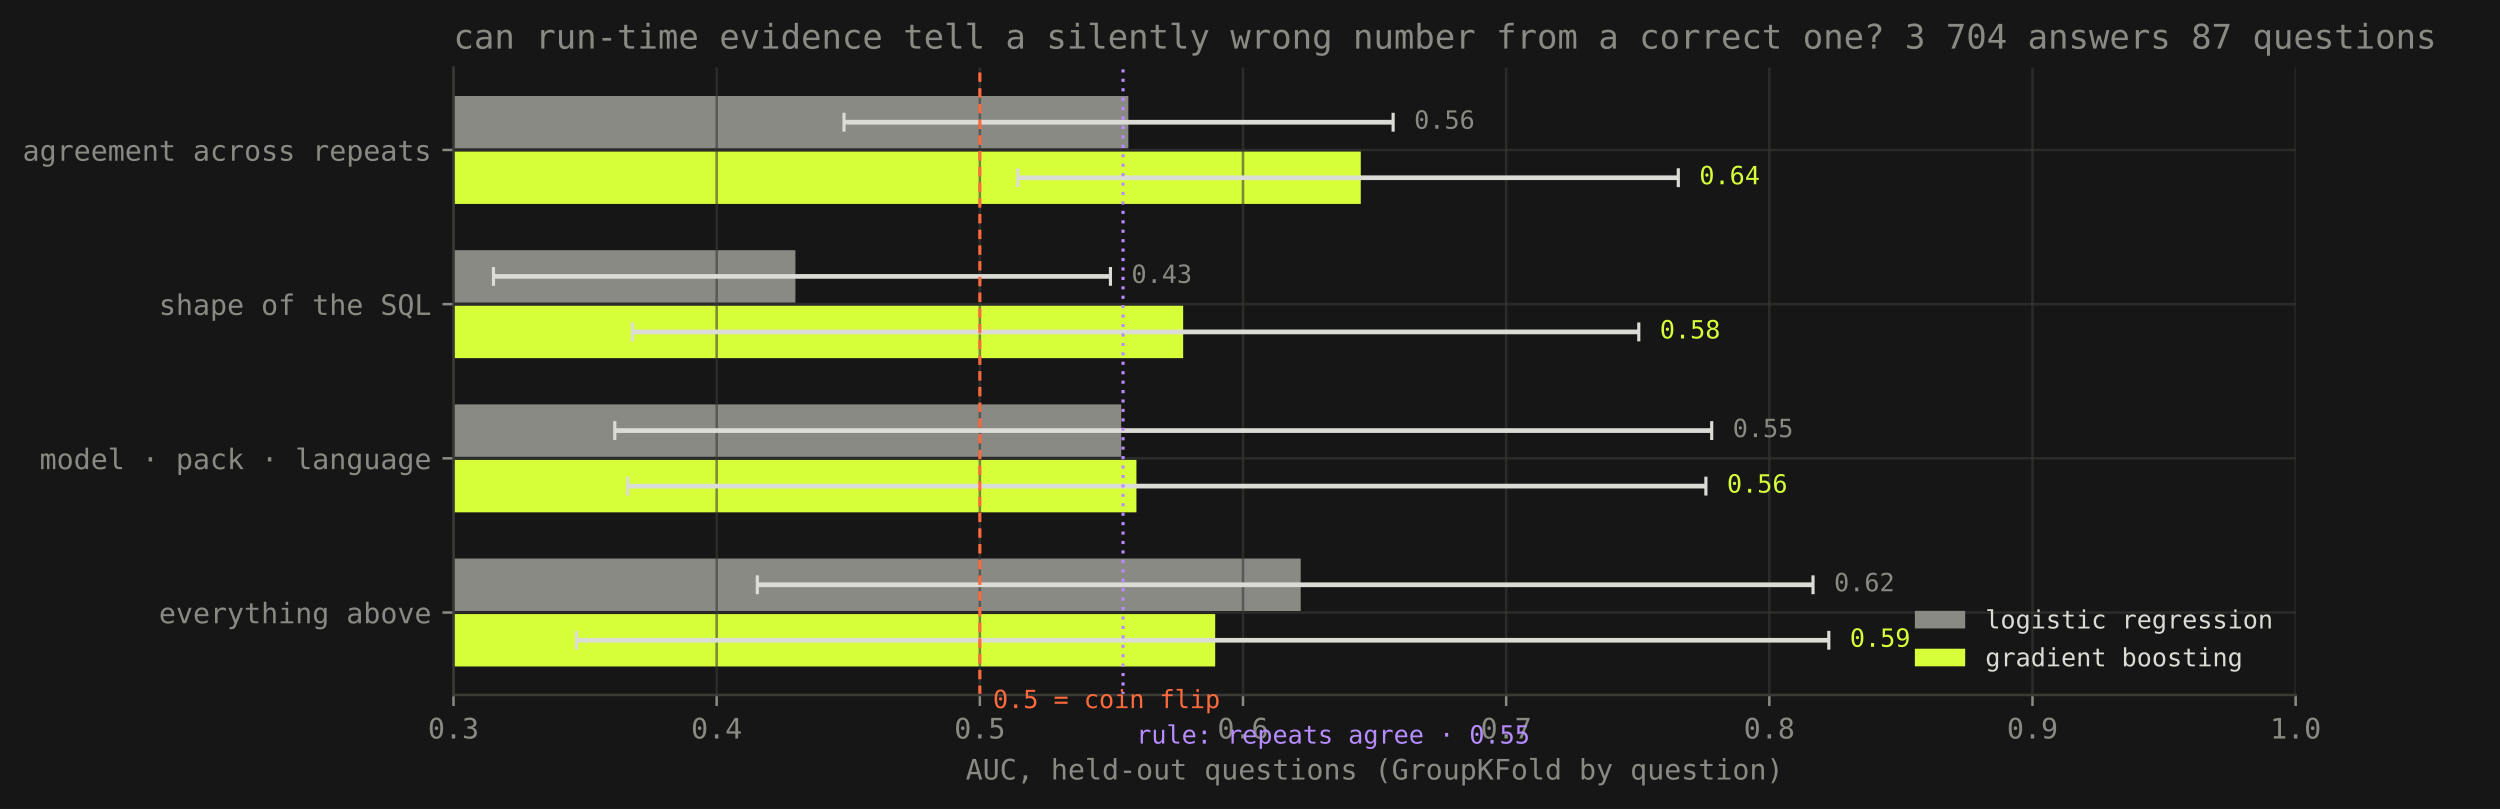
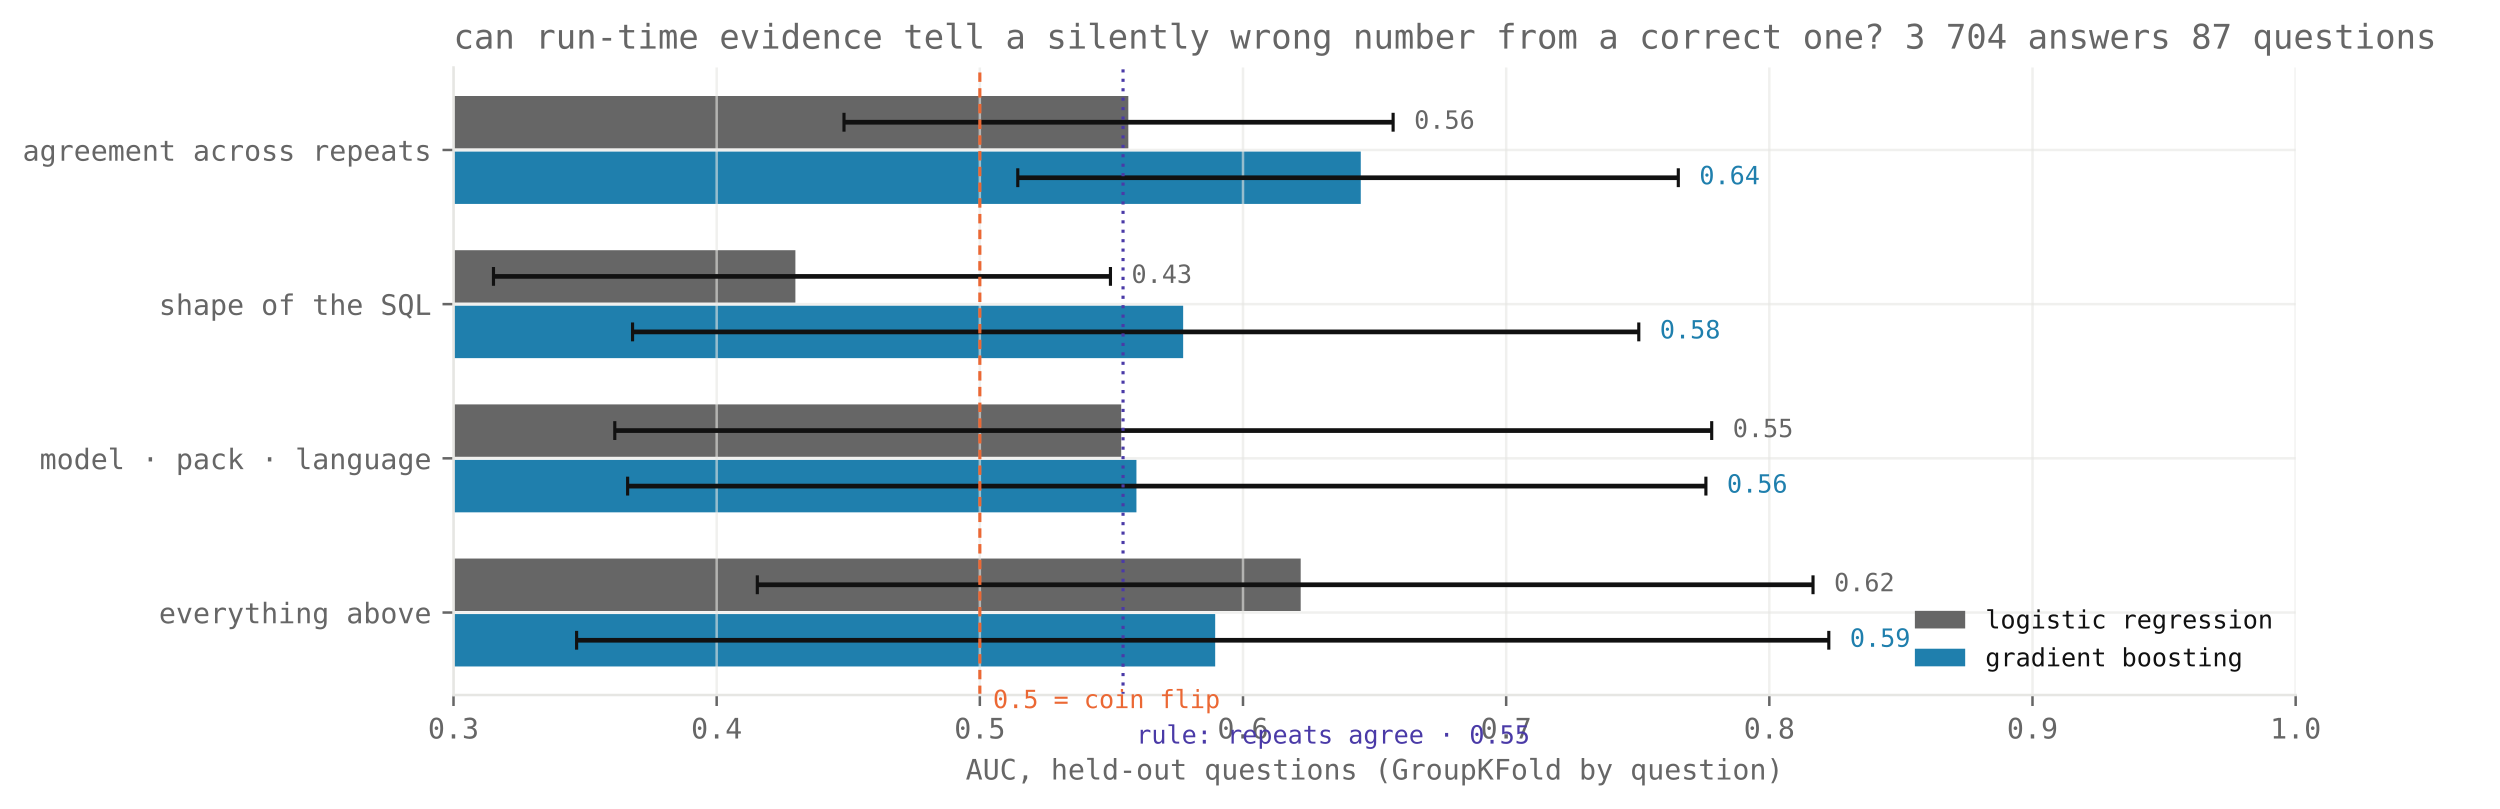
<svg xmlns="http://www.w3.org/2000/svg" xmlns:xlink="http://www.w3.org/1999/xlink" width="795.131pt" height="257.296pt" viewBox="0 0 795.131 257.296" version="1.1">
  <defs>
    <style type="text/css">*{stroke-linejoin: round; stroke-linecap: butt}</style>
  </defs>
  <g id="figure_1">
    <g id="patch_1">
-       <path d="M 0 257.296  L 795.131 257.296  L 795.131 0  L 0 0  z " style="fill: #161616" />
+       <path d="M 0 257.296  L 795.131 257.296  L 795.131 0  L 0 0  z " style="fill: #ffffff" />
    </g>
    <g id="axes_1">
      <g id="patch_2">
-         <path d="M 144.239 221.048  L 730.139 221.048  L 730.139 21.464  L 144.239 21.464  z " style="fill: #161616" />
+         <path d="M 144.239 221.048  L 730.139 221.048  L 730.139 21.464  L 144.239 21.464  z " style="fill: #ffffff" />
      </g>
      <g id="patch_3">
-         <path d="M -106.861 30.536  L 358.87 30.536  L 358.87 47.209  L -106.861 47.209  z " clip-path="url(#pa19259a625)" style="fill: #8a8a84" />
+         <path d="M -106.861 30.536  L 358.87 30.536  L 358.87 47.209  L -106.861 47.209  z " clip-path="url(#pa19259a625)" style="fill: #666666" />
      </g>
      <g id="patch_4">
-         <path d="M -106.861 79.574  L 252.976 79.574  L 252.976 96.246  L -106.861 96.246  z " clip-path="url(#pa19259a625)" style="fill: #8a8a84" />
+         <path d="M -106.861 79.574  L 252.976 79.574  L 252.976 96.246  L -106.861 96.246  z " clip-path="url(#pa19259a625)" style="fill: #666666" />
      </g>
      <g id="patch_5">
-         <path d="M -106.861 128.611  L 356.601 128.611  L 356.601 145.284  L -106.861 145.284  z " clip-path="url(#pa19259a625)" style="fill: #8a8a84" />
+         <path d="M -106.861 128.611  L 356.601 128.611  L 356.601 145.284  L -106.861 145.284  z " clip-path="url(#pa19259a625)" style="fill: #666666" />
      </g>
      <g id="patch_6">
-         <path d="M -106.861 177.649  L 413.689 177.649  L 413.689 194.322  L -106.861 194.322  z " clip-path="url(#pa19259a625)" style="fill: #8a8a84" />
+         <path d="M -106.861 177.649  L 413.689 177.649  L 413.689 194.322  L -106.861 194.322  z " clip-path="url(#pa19259a625)" style="fill: #666666" />
      </g>
      <g id="patch_7">
-         <path d="M -106.861 48.189  L 432.797 48.189  L 432.797 64.862  L -106.861 64.862  z " clip-path="url(#pa19259a625)" style="fill: #d6ff3a" />
+         <path d="M -106.861 48.189  L 432.797 48.189  L 432.797 64.862  L -106.861 64.862  z " clip-path="url(#pa19259a625)" style="fill: #1f7fad" />
      </g>
      <g id="patch_8">
-         <path d="M -106.861 97.227  L 376.305 97.227  L 376.305 113.9  L -106.861 113.9  z " clip-path="url(#pa19259a625)" style="fill: #d6ff3a" />
+         <path d="M -106.861 97.227  L 376.305 97.227  L 376.305 113.9  L -106.861 113.9  z " clip-path="url(#pa19259a625)" style="fill: #1f7fad" />
      </g>
      <g id="patch_9">
-         <path d="M -106.861 146.265  L 361.447 146.265  L 361.447 162.938  L -106.861 162.938  z " clip-path="url(#pa19259a625)" style="fill: #d6ff3a" />
+         <path d="M -106.861 146.265  L 361.447 146.265  L 361.447 162.938  L -106.861 162.938  z " clip-path="url(#pa19259a625)" style="fill: #1f7fad" />
      </g>
      <g id="patch_10">
-         <path d="M -106.861 195.303  L 386.492 195.303  L 386.492 211.976  L -106.861 211.976  z " clip-path="url(#pa19259a625)" style="fill: #d6ff3a" />
+         <path d="M -106.861 195.303  L 386.492 195.303  L 386.492 211.976  L -106.861 211.976  z " clip-path="url(#pa19259a625)" style="fill: #1f7fad" />
      </g>
      <g id="matplotlib.axis_1">
        <g id="xtick_1">
          <g id="line2d_1">
-             <path d="M 144.239 221.048  L 144.239 21.464  " clip-path="url(#pa19259a625)" style="fill: none; stroke: #3a3a36; stroke-opacity: 0.6; stroke-width: 0.8; stroke-linecap: square" />
+             <path d="M 144.239 221.048  L 144.239 21.464  " clip-path="url(#pa19259a625)" style="fill: none; stroke: #e6e6e3; stroke-opacity: 0.6; stroke-width: 0.8; stroke-linecap: square" />
          </g>
          <g id="line2d_2">
            <defs>
-               <path id="m0ca3c2f679" d="M 0 0  L 0 3.5  " style="stroke: #8a8a84; stroke-width: 0.8" />
+               <path id="m0ca3c2f679" d="M 0 0  L 0 3.5  " style="stroke: #666666; stroke-width: 0.8" />
            </defs>
            <g>
-               <use xlink:href="#m0ca3c2f679" x="144.239" y="221.048" style="fill: #8a8a84; stroke: #8a8a84; stroke-width: 0.8" />
+               <use xlink:href="#m0ca3c2f679" x="144.239" y="221.048" style="fill: #666666; stroke: #666666; stroke-width: 0.8" />
            </g>
          </g>
          <g id="text_1">
-             <text style="font-size: 9px; font-family: 'DejaVu Sans Mono', 'Bitstream Vera Sans Mono', 'Computer Modern Typewriter', 'Andale Mono', 'Nimbus Mono L', 'Courier New', 'Courier', 'Fixed', 'Terminal', monospace; text-anchor: middle; fill: #8a8a84" x="144.239" y="234.886" transform="rotate(-0 144.2388 234.8856)">0.3</text>
+             <text style="font-size: 9px; font-family: 'DejaVu Sans Mono', 'Bitstream Vera Sans Mono', 'Computer Modern Typewriter', 'Andale Mono', 'Nimbus Mono L', 'Courier New', 'Courier', 'Fixed', 'Terminal', monospace; text-anchor: middle; fill: #666666" x="144.239" y="234.886" transform="rotate(-0 144.2388 234.8856)">0.3</text>
          </g>
        </g>
        <g id="xtick_2">
          <g id="line2d_3">
-             <path d="M 227.939 221.048  L 227.939 21.464  " clip-path="url(#pa19259a625)" style="fill: none; stroke: #3a3a36; stroke-opacity: 0.6; stroke-width: 0.8; stroke-linecap: square" />
+             <path d="M 227.939 221.048  L 227.939 21.464  " clip-path="url(#pa19259a625)" style="fill: none; stroke: #e6e6e3; stroke-opacity: 0.6; stroke-width: 0.8; stroke-linecap: square" />
          </g>
          <g id="line2d_4">
            <g>
-               <use xlink:href="#m0ca3c2f679" x="227.939" y="221.048" style="fill: #8a8a84; stroke: #8a8a84; stroke-width: 0.8" />
+               <use xlink:href="#m0ca3c2f679" x="227.939" y="221.048" style="fill: #666666; stroke: #666666; stroke-width: 0.8" />
            </g>
          </g>
          <g id="text_2">
-             <text style="font-size: 9px; font-family: 'DejaVu Sans Mono', 'Bitstream Vera Sans Mono', 'Computer Modern Typewriter', 'Andale Mono', 'Nimbus Mono L', 'Courier New', 'Courier', 'Fixed', 'Terminal', monospace; text-anchor: middle; fill: #8a8a84" x="227.939" y="234.886" transform="rotate(-0 227.9387 234.8856)">0.4</text>
+             <text style="font-size: 9px; font-family: 'DejaVu Sans Mono', 'Bitstream Vera Sans Mono', 'Computer Modern Typewriter', 'Andale Mono', 'Nimbus Mono L', 'Courier New', 'Courier', 'Fixed', 'Terminal', monospace; text-anchor: middle; fill: #666666" x="227.939" y="234.886" transform="rotate(-0 227.9387 234.8856)">0.4</text>
          </g>
        </g>
        <g id="xtick_3">
          <g id="line2d_5">
-             <path d="M 311.639 221.048  L 311.639 21.464  " clip-path="url(#pa19259a625)" style="fill: none; stroke: #3a3a36; stroke-opacity: 0.6; stroke-width: 0.8; stroke-linecap: square" />
+             <path d="M 311.639 221.048  L 311.639 21.464  " clip-path="url(#pa19259a625)" style="fill: none; stroke: #e6e6e3; stroke-opacity: 0.6; stroke-width: 0.8; stroke-linecap: square" />
          </g>
          <g id="line2d_6">
            <g>
-               <use xlink:href="#m0ca3c2f679" x="311.639" y="221.048" style="fill: #8a8a84; stroke: #8a8a84; stroke-width: 0.8" />
+               <use xlink:href="#m0ca3c2f679" x="311.639" y="221.048" style="fill: #666666; stroke: #666666; stroke-width: 0.8" />
            </g>
          </g>
          <g id="text_3">
-             <text style="font-size: 9px; font-family: 'DejaVu Sans Mono', 'Bitstream Vera Sans Mono', 'Computer Modern Typewriter', 'Andale Mono', 'Nimbus Mono L', 'Courier New', 'Courier', 'Fixed', 'Terminal', monospace; text-anchor: middle; fill: #8a8a84" x="311.639" y="234.886" transform="rotate(-0 311.6388 234.8856)">0.5</text>
+             <text style="font-size: 9px; font-family: 'DejaVu Sans Mono', 'Bitstream Vera Sans Mono', 'Computer Modern Typewriter', 'Andale Mono', 'Nimbus Mono L', 'Courier New', 'Courier', 'Fixed', 'Terminal', monospace; text-anchor: middle; fill: #666666" x="311.639" y="234.886" transform="rotate(-0 311.6388 234.8856)">0.5</text>
          </g>
        </g>
        <g id="xtick_4">
          <g id="line2d_7">
-             <path d="M 395.339 221.048  L 395.339 21.464  " clip-path="url(#pa19259a625)" style="fill: none; stroke: #3a3a36; stroke-opacity: 0.6; stroke-width: 0.8; stroke-linecap: square" />
+             <path d="M 395.339 221.048  L 395.339 21.464  " clip-path="url(#pa19259a625)" style="fill: none; stroke: #e6e6e3; stroke-opacity: 0.6; stroke-width: 0.8; stroke-linecap: square" />
          </g>
          <g id="line2d_8">
            <g>
-               <use xlink:href="#m0ca3c2f679" x="395.339" y="221.048" style="fill: #8a8a84; stroke: #8a8a84; stroke-width: 0.8" />
+               <use xlink:href="#m0ca3c2f679" x="395.339" y="221.048" style="fill: #666666; stroke: #666666; stroke-width: 0.8" />
            </g>
          </g>
          <g id="text_4">
-             <text style="font-size: 9px; font-family: 'DejaVu Sans Mono', 'Bitstream Vera Sans Mono', 'Computer Modern Typewriter', 'Andale Mono', 'Nimbus Mono L', 'Courier New', 'Courier', 'Fixed', 'Terminal', monospace; text-anchor: middle; fill: #8a8a84" x="395.339" y="234.886" transform="rotate(-0 395.3388 234.8856)">0.6</text>
+             <text style="font-size: 9px; font-family: 'DejaVu Sans Mono', 'Bitstream Vera Sans Mono', 'Computer Modern Typewriter', 'Andale Mono', 'Nimbus Mono L', 'Courier New', 'Courier', 'Fixed', 'Terminal', monospace; text-anchor: middle; fill: #666666" x="395.339" y="234.886" transform="rotate(-0 395.3388 234.8856)">0.6</text>
          </g>
        </g>
        <g id="xtick_5">
          <g id="line2d_9">
-             <path d="M 479.039 221.048  L 479.039 21.464  " clip-path="url(#pa19259a625)" style="fill: none; stroke: #3a3a36; stroke-opacity: 0.6; stroke-width: 0.8; stroke-linecap: square" />
+             <path d="M 479.039 221.048  L 479.039 21.464  " clip-path="url(#pa19259a625)" style="fill: none; stroke: #e6e6e3; stroke-opacity: 0.6; stroke-width: 0.8; stroke-linecap: square" />
          </g>
          <g id="line2d_10">
            <g>
-               <use xlink:href="#m0ca3c2f679" x="479.039" y="221.048" style="fill: #8a8a84; stroke: #8a8a84; stroke-width: 0.8" />
+               <use xlink:href="#m0ca3c2f679" x="479.039" y="221.048" style="fill: #666666; stroke: #666666; stroke-width: 0.8" />
            </g>
          </g>
          <g id="text_5">
-             <text style="font-size: 9px; font-family: 'DejaVu Sans Mono', 'Bitstream Vera Sans Mono', 'Computer Modern Typewriter', 'Andale Mono', 'Nimbus Mono L', 'Courier New', 'Courier', 'Fixed', 'Terminal', monospace; text-anchor: middle; fill: #8a8a84" x="479.039" y="234.886" transform="rotate(-0 479.0387 234.8856)">0.7</text>
+             <text style="font-size: 9px; font-family: 'DejaVu Sans Mono', 'Bitstream Vera Sans Mono', 'Computer Modern Typewriter', 'Andale Mono', 'Nimbus Mono L', 'Courier New', 'Courier', 'Fixed', 'Terminal', monospace; text-anchor: middle; fill: #666666" x="479.039" y="234.886" transform="rotate(-0 479.0387 234.8856)">0.7</text>
          </g>
        </g>
        <g id="xtick_6">
          <g id="line2d_11">
-             <path d="M 562.739 221.048  L 562.739 21.464  " clip-path="url(#pa19259a625)" style="fill: none; stroke: #3a3a36; stroke-opacity: 0.6; stroke-width: 0.8; stroke-linecap: square" />
+             <path d="M 562.739 221.048  L 562.739 21.464  " clip-path="url(#pa19259a625)" style="fill: none; stroke: #e6e6e3; stroke-opacity: 0.6; stroke-width: 0.8; stroke-linecap: square" />
          </g>
          <g id="line2d_12">
            <g>
-               <use xlink:href="#m0ca3c2f679" x="562.739" y="221.048" style="fill: #8a8a84; stroke: #8a8a84; stroke-width: 0.8" />
+               <use xlink:href="#m0ca3c2f679" x="562.739" y="221.048" style="fill: #666666; stroke: #666666; stroke-width: 0.8" />
            </g>
          </g>
          <g id="text_6">
-             <text style="font-size: 9px; font-family: 'DejaVu Sans Mono', 'Bitstream Vera Sans Mono', 'Computer Modern Typewriter', 'Andale Mono', 'Nimbus Mono L', 'Courier New', 'Courier', 'Fixed', 'Terminal', monospace; text-anchor: middle; fill: #8a8a84" x="562.739" y="234.886" transform="rotate(-0 562.7387 234.8856)">0.8</text>
+             <text style="font-size: 9px; font-family: 'DejaVu Sans Mono', 'Bitstream Vera Sans Mono', 'Computer Modern Typewriter', 'Andale Mono', 'Nimbus Mono L', 'Courier New', 'Courier', 'Fixed', 'Terminal', monospace; text-anchor: middle; fill: #666666" x="562.739" y="234.886" transform="rotate(-0 562.7387 234.8856)">0.8</text>
          </g>
        </g>
        <g id="xtick_7">
          <g id="line2d_13">
-             <path d="M 646.439 221.048  L 646.439 21.464  " clip-path="url(#pa19259a625)" style="fill: none; stroke: #3a3a36; stroke-opacity: 0.6; stroke-width: 0.8; stroke-linecap: square" />
+             <path d="M 646.439 221.048  L 646.439 21.464  " clip-path="url(#pa19259a625)" style="fill: none; stroke: #e6e6e3; stroke-opacity: 0.6; stroke-width: 0.8; stroke-linecap: square" />
          </g>
          <g id="line2d_14">
            <g>
-               <use xlink:href="#m0ca3c2f679" x="646.439" y="221.048" style="fill: #8a8a84; stroke: #8a8a84; stroke-width: 0.8" />
+               <use xlink:href="#m0ca3c2f679" x="646.439" y="221.048" style="fill: #666666; stroke: #666666; stroke-width: 0.8" />
            </g>
          </g>
          <g id="text_7">
-             <text style="font-size: 9px; font-family: 'DejaVu Sans Mono', 'Bitstream Vera Sans Mono', 'Computer Modern Typewriter', 'Andale Mono', 'Nimbus Mono L', 'Courier New', 'Courier', 'Fixed', 'Terminal', monospace; text-anchor: middle; fill: #8a8a84" x="646.439" y="234.886" transform="rotate(-0 646.4388 234.8856)">0.9</text>
+             <text style="font-size: 9px; font-family: 'DejaVu Sans Mono', 'Bitstream Vera Sans Mono', 'Computer Modern Typewriter', 'Andale Mono', 'Nimbus Mono L', 'Courier New', 'Courier', 'Fixed', 'Terminal', monospace; text-anchor: middle; fill: #666666" x="646.439" y="234.886" transform="rotate(-0 646.4388 234.8856)">0.9</text>
          </g>
        </g>
        <g id="xtick_8">
          <g id="line2d_15">
-             <path d="M 730.139 221.048  L 730.139 21.464  " clip-path="url(#pa19259a625)" style="fill: none; stroke: #3a3a36; stroke-opacity: 0.6; stroke-width: 0.8; stroke-linecap: square" />
+             <path d="M 730.139 221.048  L 730.139 21.464  " clip-path="url(#pa19259a625)" style="fill: none; stroke: #e6e6e3; stroke-opacity: 0.6; stroke-width: 0.8; stroke-linecap: square" />
          </g>
          <g id="line2d_16">
            <g>
-               <use xlink:href="#m0ca3c2f679" x="730.139" y="221.048" style="fill: #8a8a84; stroke: #8a8a84; stroke-width: 0.8" />
+               <use xlink:href="#m0ca3c2f679" x="730.139" y="221.048" style="fill: #666666; stroke: #666666; stroke-width: 0.8" />
            </g>
          </g>
          <g id="text_8">
-             <text style="font-size: 9px; font-family: 'DejaVu Sans Mono', 'Bitstream Vera Sans Mono', 'Computer Modern Typewriter', 'Andale Mono', 'Nimbus Mono L', 'Courier New', 'Courier', 'Fixed', 'Terminal', monospace; text-anchor: middle; fill: #8a8a84" x="730.139" y="234.886" transform="rotate(-0 730.1387 234.8856)">1.0</text>
+             <text style="font-size: 9px; font-family: 'DejaVu Sans Mono', 'Bitstream Vera Sans Mono', 'Computer Modern Typewriter', 'Andale Mono', 'Nimbus Mono L', 'Courier New', 'Courier', 'Fixed', 'Terminal', monospace; text-anchor: middle; fill: #666666" x="730.139" y="234.886" transform="rotate(-0 730.1387 234.8856)">1.0</text>
          </g>
        </g>
        <g id="text_9">
-           <text style="font-size: 9px; font-family: 'DejaVu Sans Mono', 'Bitstream Vera Sans Mono', 'Computer Modern Typewriter', 'Andale Mono', 'Nimbus Mono L', 'Courier New', 'Courier', 'Fixed', 'Terminal', monospace; text-anchor: middle; fill: #8a8a84" x="437.189" y="247.934" transform="rotate(-0 437.1888 247.9341)">AUC, held-out questions (GroupKFold by question)</text>
+           <text style="font-size: 9px; font-family: 'DejaVu Sans Mono', 'Bitstream Vera Sans Mono', 'Computer Modern Typewriter', 'Andale Mono', 'Nimbus Mono L', 'Courier New', 'Courier', 'Fixed', 'Terminal', monospace; text-anchor: middle; fill: #666666" x="437.189" y="247.934" transform="rotate(-0 437.1888 247.9341)">AUC, held-out questions (GroupKFold by question)</text>
        </g>
      </g>
      <g id="matplotlib.axis_2">
        <g id="ytick_1">
          <g id="line2d_17">
-             <path d="M 144.239 47.699  L 730.139 47.699  " clip-path="url(#pa19259a625)" style="fill: none; stroke: #3a3a36; stroke-opacity: 0.6; stroke-width: 0.8; stroke-linecap: square" />
+             <path d="M 144.239 47.699  L 730.139 47.699  " clip-path="url(#pa19259a625)" style="fill: none; stroke: #e6e6e3; stroke-opacity: 0.6; stroke-width: 0.8; stroke-linecap: square" />
          </g>
          <g id="line2d_18">
            <defs>
-               <path id="m1ec2f74642" d="M 0 0  L -3.5 0  " style="stroke: #8a8a84; stroke-width: 0.8" />
+               <path id="m1ec2f74642" d="M 0 0  L -3.5 0  " style="stroke: #666666; stroke-width: 0.8" />
            </defs>
            <g>
-               <use xlink:href="#m1ec2f74642" x="144.239" y="47.699" style="fill: #8a8a84; stroke: #8a8a84; stroke-width: 0.8" />
+               <use xlink:href="#m1ec2f74642" x="144.239" y="47.699" style="fill: #666666; stroke: #666666; stroke-width: 0.8" />
            </g>
          </g>
          <g id="text_10">
-             <text style="font-size: 9px; font-family: 'DejaVu Sans Mono', 'Bitstream Vera Sans Mono', 'Computer Modern Typewriter', 'Andale Mono', 'Nimbus Mono L', 'Courier New', 'Courier', 'Fixed', 'Terminal', monospace; text-anchor: end; fill: #8a8a84" x="137.239" y="51.118" transform="rotate(-0 137.2388 51.11788)">agreement across repeats</text>
+             <text style="font-size: 9px; font-family: 'DejaVu Sans Mono', 'Bitstream Vera Sans Mono', 'Computer Modern Typewriter', 'Andale Mono', 'Nimbus Mono L', 'Courier New', 'Courier', 'Fixed', 'Terminal', monospace; text-anchor: end; fill: #666666" x="137.239" y="51.118" transform="rotate(-0 137.2388 51.11788)">agreement across repeats</text>
          </g>
        </g>
        <g id="ytick_2">
          <g id="line2d_19">
-             <path d="M 144.239 96.737  L 730.139 96.737  " clip-path="url(#pa19259a625)" style="fill: none; stroke: #3a3a36; stroke-opacity: 0.6; stroke-width: 0.8; stroke-linecap: square" />
+             <path d="M 144.239 96.737  L 730.139 96.737  " clip-path="url(#pa19259a625)" style="fill: none; stroke: #e6e6e3; stroke-opacity: 0.6; stroke-width: 0.8; stroke-linecap: square" />
          </g>
          <g id="line2d_20">
            <g>
-               <use xlink:href="#m1ec2f74642" x="144.239" y="96.737" style="fill: #8a8a84; stroke: #8a8a84; stroke-width: 0.8" />
+               <use xlink:href="#m1ec2f74642" x="144.239" y="96.737" style="fill: #666666; stroke: #666666; stroke-width: 0.8" />
            </g>
          </g>
          <g id="text_11">
-             <text style="font-size: 9px; font-family: 'DejaVu Sans Mono', 'Bitstream Vera Sans Mono', 'Computer Modern Typewriter', 'Andale Mono', 'Nimbus Mono L', 'Courier New', 'Courier', 'Fixed', 'Terminal', monospace; text-anchor: end; fill: #8a8a84" x="137.239" y="100.156" transform="rotate(-0 137.2388 100.1561)">shape of the SQL</text>
+             <text style="font-size: 9px; font-family: 'DejaVu Sans Mono', 'Bitstream Vera Sans Mono', 'Computer Modern Typewriter', 'Andale Mono', 'Nimbus Mono L', 'Courier New', 'Courier', 'Fixed', 'Terminal', monospace; text-anchor: end; fill: #666666" x="137.239" y="100.156" transform="rotate(-0 137.2388 100.1561)">shape of the SQL</text>
          </g>
        </g>
        <g id="ytick_3">
          <g id="line2d_21">
-             <path d="M 144.239 145.775  L 730.139 145.775  " clip-path="url(#pa19259a625)" style="fill: none; stroke: #3a3a36; stroke-opacity: 0.6; stroke-width: 0.8; stroke-linecap: square" />
+             <path d="M 144.239 145.775  L 730.139 145.775  " clip-path="url(#pa19259a625)" style="fill: none; stroke: #e6e6e3; stroke-opacity: 0.6; stroke-width: 0.8; stroke-linecap: square" />
          </g>
          <g id="line2d_22">
            <g>
-               <use xlink:href="#m1ec2f74642" x="144.239" y="145.775" style="fill: #8a8a84; stroke: #8a8a84; stroke-width: 0.8" />
+               <use xlink:href="#m1ec2f74642" x="144.239" y="145.775" style="fill: #666666; stroke: #666666; stroke-width: 0.8" />
            </g>
          </g>
          <g id="text_12">
-             <text style="font-size: 9px; font-family: 'DejaVu Sans Mono', 'Bitstream Vera Sans Mono', 'Computer Modern Typewriter', 'Andale Mono', 'Nimbus Mono L', 'Courier New', 'Courier', 'Fixed', 'Terminal', monospace; text-anchor: end; fill: #8a8a84" x="137.239" y="149.218" transform="rotate(-0 137.2388 149.2178)">model · pack · language</text>
+             <text style="font-size: 9px; font-family: 'DejaVu Sans Mono', 'Bitstream Vera Sans Mono', 'Computer Modern Typewriter', 'Andale Mono', 'Nimbus Mono L', 'Courier New', 'Courier', 'Fixed', 'Terminal', monospace; text-anchor: end; fill: #666666" x="137.239" y="149.218" transform="rotate(-0 137.2388 149.2178)">model · pack · language</text>
          </g>
        </g>
        <g id="ytick_4">
          <g id="line2d_23">
-             <path d="M 144.239 194.812  L 730.139 194.812  " clip-path="url(#pa19259a625)" style="fill: none; stroke: #3a3a36; stroke-opacity: 0.6; stroke-width: 0.8; stroke-linecap: square" />
+             <path d="M 144.239 194.812  L 730.139 194.812  " clip-path="url(#pa19259a625)" style="fill: none; stroke: #e6e6e3; stroke-opacity: 0.6; stroke-width: 0.8; stroke-linecap: square" />
          </g>
          <g id="line2d_24">
            <g>
-               <use xlink:href="#m1ec2f74642" x="144.239" y="194.812" style="fill: #8a8a84; stroke: #8a8a84; stroke-width: 0.8" />
+               <use xlink:href="#m1ec2f74642" x="144.239" y="194.812" style="fill: #666666; stroke: #666666; stroke-width: 0.8" />
            </g>
          </g>
          <g id="text_13">
-             <text style="font-size: 9px; font-family: 'DejaVu Sans Mono', 'Bitstream Vera Sans Mono', 'Computer Modern Typewriter', 'Andale Mono', 'Nimbus Mono L', 'Courier New', 'Courier', 'Fixed', 'Terminal', monospace; text-anchor: end; fill: #8a8a84" x="137.239" y="198.232" transform="rotate(-0 137.2388 198.2317)">everything above</text>
+             <text style="font-size: 9px; font-family: 'DejaVu Sans Mono', 'Bitstream Vera Sans Mono', 'Computer Modern Typewriter', 'Andale Mono', 'Nimbus Mono L', 'Courier New', 'Courier', 'Fixed', 'Terminal', monospace; text-anchor: end; fill: #666666" x="137.239" y="198.232" transform="rotate(-0 137.2388 198.2317)">everything above</text>
          </g>
        </g>
      </g>
      <g id="LineCollection_1">
-         <path d="M 268.438 38.872  L 443.086 38.872  " clip-path="url(#pa19259a625)" style="fill: none; stroke: #dcdcd6; stroke-width: 1.5" />
-         <path d="M 156.954 87.91  L 353.18 87.91  " clip-path="url(#pa19259a625)" style="fill: none; stroke: #dcdcd6; stroke-width: 1.5" />
-         <path d="M 195.534 136.948  L 544.41 136.948  " clip-path="url(#pa19259a625)" style="fill: none; stroke: #dcdcd6; stroke-width: 1.5" />
-         <path d="M 240.866 185.986  L 576.636 185.986  " clip-path="url(#pa19259a625)" style="fill: none; stroke: #dcdcd6; stroke-width: 1.5" />
+         <path d="M 268.438 38.872  L 443.086 38.872  " clip-path="url(#pa19259a625)" style="fill: none; stroke: #111111; stroke-width: 1.5" />
+         <path d="M 156.954 87.91  L 353.18 87.91  " clip-path="url(#pa19259a625)" style="fill: none; stroke: #111111; stroke-width: 1.5" />
+         <path d="M 195.534 136.948  L 544.41 136.948  " clip-path="url(#pa19259a625)" style="fill: none; stroke: #111111; stroke-width: 1.5" />
+         <path d="M 240.866 185.986  L 576.636 185.986  " clip-path="url(#pa19259a625)" style="fill: none; stroke: #111111; stroke-width: 1.5" />
      </g>
      <g id="line2d_25">
        <defs>
-           <path id="mbc6e653840" d="M 0 3  L 0 -3  " style="stroke: #dcdcd6" />
+           <path id="mbc6e653840" d="M 0 3  L 0 -3  " style="stroke: #111111" />
        </defs>
        <g clip-path="url(#pa19259a625)">
-           <use xlink:href="#mbc6e653840" x="268.438" y="38.872" style="fill: #1f77b4; stroke: #dcdcd6" />
-           <use xlink:href="#mbc6e653840" x="156.954" y="87.91" style="fill: #1f77b4; stroke: #dcdcd6" />
-           <use xlink:href="#mbc6e653840" x="195.534" y="136.948" style="fill: #1f77b4; stroke: #dcdcd6" />
-           <use xlink:href="#mbc6e653840" x="240.866" y="185.986" style="fill: #1f77b4; stroke: #dcdcd6" />
+           <use xlink:href="#mbc6e653840" x="268.438" y="38.872" style="fill: #111111; stroke: #111111" />
+           <use xlink:href="#mbc6e653840" x="156.954" y="87.91" style="fill: #111111; stroke: #111111" />
+           <use xlink:href="#mbc6e653840" x="195.534" y="136.948" style="fill: #111111; stroke: #111111" />
+           <use xlink:href="#mbc6e653840" x="240.866" y="185.986" style="fill: #111111; stroke: #111111" />
        </g>
      </g>
      <g id="line2d_26">
        <g clip-path="url(#pa19259a625)">
-           <use xlink:href="#mbc6e653840" x="443.086" y="38.872" style="fill: #1f77b4; stroke: #dcdcd6" />
-           <use xlink:href="#mbc6e653840" x="353.18" y="87.91" style="fill: #1f77b4; stroke: #dcdcd6" />
-           <use xlink:href="#mbc6e653840" x="544.41" y="136.948" style="fill: #1f77b4; stroke: #dcdcd6" />
-           <use xlink:href="#mbc6e653840" x="576.636" y="185.986" style="fill: #1f77b4; stroke: #dcdcd6" />
+           <use xlink:href="#mbc6e653840" x="443.086" y="38.872" style="fill: #111111; stroke: #111111" />
+           <use xlink:href="#mbc6e653840" x="353.18" y="87.91" style="fill: #111111; stroke: #111111" />
+           <use xlink:href="#mbc6e653840" x="544.41" y="136.948" style="fill: #111111; stroke: #111111" />
+           <use xlink:href="#mbc6e653840" x="576.636" y="185.986" style="fill: #111111; stroke: #111111" />
        </g>
      </g>
      <g id="LineCollection_2">
-         <path d="M 323.706 56.526  L 533.789 56.526  " clip-path="url(#pa19259a625)" style="fill: none; stroke: #dcdcd6; stroke-width: 1.5" />
-         <path d="M 201.187 105.564  L 521.219 105.564  " clip-path="url(#pa19259a625)" style="fill: none; stroke: #dcdcd6; stroke-width: 1.5" />
-         <path d="M 199.618 154.601  L 542.565 154.601  " clip-path="url(#pa19259a625)" style="fill: none; stroke: #dcdcd6; stroke-width: 1.5" />
-         <path d="M 183.392 203.639  L 581.654 203.639  " clip-path="url(#pa19259a625)" style="fill: none; stroke: #dcdcd6; stroke-width: 1.5" />
+         <path d="M 323.706 56.526  L 533.789 56.526  " clip-path="url(#pa19259a625)" style="fill: none; stroke: #111111; stroke-width: 1.5" />
+         <path d="M 201.187 105.564  L 521.219 105.564  " clip-path="url(#pa19259a625)" style="fill: none; stroke: #111111; stroke-width: 1.5" />
+         <path d="M 199.618 154.601  L 542.565 154.601  " clip-path="url(#pa19259a625)" style="fill: none; stroke: #111111; stroke-width: 1.5" />
+         <path d="M 183.392 203.639  L 581.654 203.639  " clip-path="url(#pa19259a625)" style="fill: none; stroke: #111111; stroke-width: 1.5" />
      </g>
      <g id="line2d_27">
        <g clip-path="url(#pa19259a625)">
-           <use xlink:href="#mbc6e653840" x="323.706" y="56.526" style="fill: #1f77b4; stroke: #dcdcd6" />
-           <use xlink:href="#mbc6e653840" x="201.187" y="105.564" style="fill: #1f77b4; stroke: #dcdcd6" />
-           <use xlink:href="#mbc6e653840" x="199.618" y="154.601" style="fill: #1f77b4; stroke: #dcdcd6" />
-           <use xlink:href="#mbc6e653840" x="183.392" y="203.639" style="fill: #1f77b4; stroke: #dcdcd6" />
+           <use xlink:href="#mbc6e653840" x="323.706" y="56.526" style="fill: #111111; stroke: #111111" />
+           <use xlink:href="#mbc6e653840" x="201.187" y="105.564" style="fill: #111111; stroke: #111111" />
+           <use xlink:href="#mbc6e653840" x="199.618" y="154.601" style="fill: #111111; stroke: #111111" />
+           <use xlink:href="#mbc6e653840" x="183.392" y="203.639" style="fill: #111111; stroke: #111111" />
        </g>
      </g>
      <g id="line2d_28">
        <g clip-path="url(#pa19259a625)">
-           <use xlink:href="#mbc6e653840" x="533.789" y="56.526" style="fill: #1f77b4; stroke: #dcdcd6" />
-           <use xlink:href="#mbc6e653840" x="521.219" y="105.564" style="fill: #1f77b4; stroke: #dcdcd6" />
-           <use xlink:href="#mbc6e653840" x="542.565" y="154.601" style="fill: #1f77b4; stroke: #dcdcd6" />
-           <use xlink:href="#mbc6e653840" x="581.654" y="203.639" style="fill: #1f77b4; stroke: #dcdcd6" />
+           <use xlink:href="#mbc6e653840" x="533.789" y="56.526" style="fill: #111111; stroke: #111111" />
+           <use xlink:href="#mbc6e653840" x="521.219" y="105.564" style="fill: #111111; stroke: #111111" />
+           <use xlink:href="#mbc6e653840" x="542.565" y="154.601" style="fill: #111111; stroke: #111111" />
+           <use xlink:href="#mbc6e653840" x="581.654" y="203.639" style="fill: #111111; stroke: #111111" />
        </g>
      </g>
      <g id="line2d_29">
-         <path d="M 311.639 221.048  L 311.639 21.464  " clip-path="url(#pa19259a625)" style="fill: none; stroke-dasharray: 3,2; stroke-dashoffset: 0; stroke: #ff6a3d" />
+         <path d="M 311.639 221.048  L 311.639 21.464  " clip-path="url(#pa19259a625)" style="fill: none; stroke-dasharray: 3,2; stroke-dashoffset: 0; stroke: #eb6834" />
      </g>
      <g id="line2d_30">
-         <path d="M 357.187 221.048  L 357.187 21.464  " clip-path="url(#pa19259a625)" style="fill: none; stroke-dasharray: 1,2; stroke-dashoffset: 0; stroke: #b78cff" />
+         <path d="M 357.187 221.048  L 357.187 21.464  " clip-path="url(#pa19259a625)" style="fill: none; stroke-dasharray: 1,2; stroke-dashoffset: 0; stroke: #4a3aa7" />
      </g>
      <g id="patch_11">
-         <path d="M 144.239 221.048  L 144.239 21.464  " style="fill: none; stroke: #3a3a36; stroke-width: 0.8; stroke-linejoin: miter; stroke-linecap: square" />
+         <path d="M 144.239 221.048  L 144.239 21.464  " style="fill: none; stroke: #e6e6e3; stroke-width: 0.8; stroke-linejoin: miter; stroke-linecap: square" />
      </g>
      <g id="patch_12">
-         <path d="M 144.239 221.048  L 730.139 221.048  " style="fill: none; stroke: #3a3a36; stroke-width: 0.8; stroke-linejoin: miter; stroke-linecap: square" />
+         <path d="M 144.239 221.048  L 730.139 221.048  " style="fill: none; stroke: #e6e6e3; stroke-width: 0.8; stroke-linejoin: miter; stroke-linecap: square" />
      </g>
      <g id="text_14">
-         <text style="font-size: 8px; font-family: 'DejaVu Sans Mono', 'Bitstream Vera Sans Mono', 'Computer Modern Typewriter', 'Andale Mono', 'Nimbus Mono L', 'Courier New', 'Courier', 'Fixed', 'Terminal', monospace; text-anchor: start; fill: #ff6a3d" x="315.824" y="225.216" transform="rotate(-0 315.8238 225.2159)">0.5 = coin flip</text>
+         <text style="font-size: 8px; font-family: 'DejaVu Sans Mono', 'Bitstream Vera Sans Mono', 'Computer Modern Typewriter', 'Andale Mono', 'Nimbus Mono L', 'Courier New', 'Courier', 'Fixed', 'Terminal', monospace; text-anchor: start; fill: #eb6834" x="315.824" y="225.216" transform="rotate(-0 315.8238 225.2159)">0.5 = coin flip</text>
      </g>
      <g id="text_15">
-         <text style="font-size: 8px; font-family: 'DejaVu Sans Mono', 'Bitstream Vera Sans Mono', 'Computer Modern Typewriter', 'Andale Mono', 'Nimbus Mono L', 'Courier New', 'Courier', 'Fixed', 'Terminal', monospace; text-anchor: start; fill: #b78cff" x="361.372" y="236.495" transform="rotate(-0 361.3724 236.4946)">rule: repeats agree · 0.55</text>
+         <text style="font-size: 8px; font-family: 'DejaVu Sans Mono', 'Bitstream Vera Sans Mono', 'Computer Modern Typewriter', 'Andale Mono', 'Nimbus Mono L', 'Courier New', 'Courier', 'Fixed', 'Terminal', monospace; text-anchor: start; fill: #4a3aa7" x="361.372" y="236.495" transform="rotate(-0 361.3724 236.4946)">rule: repeats agree · 0.55</text>
      </g>
      <g id="text_16">
-         <text style="font-size: 8px; font-family: 'DejaVu Sans Mono', 'Bitstream Vera Sans Mono', 'Computer Modern Typewriter', 'Andale Mono', 'Nimbus Mono L', 'Courier New', 'Courier', 'Fixed', 'Terminal', monospace; text-anchor: start; fill: #8a8a84" x="449.782" y="40.95" transform="rotate(-0 449.782 40.95025)">0.56</text>
+         <text style="font-size: 8px; font-family: 'DejaVu Sans Mono', 'Bitstream Vera Sans Mono', 'Computer Modern Typewriter', 'Andale Mono', 'Nimbus Mono L', 'Courier New', 'Courier', 'Fixed', 'Terminal', monospace; text-anchor: start; fill: #666666" x="449.782" y="40.95" transform="rotate(-0 449.782 40.95025)">0.56</text>
      </g>
      <g id="text_17">
-         <text style="font-size: 8px; font-family: 'DejaVu Sans Mono', 'Bitstream Vera Sans Mono', 'Computer Modern Typewriter', 'Andale Mono', 'Nimbus Mono L', 'Courier New', 'Courier', 'Fixed', 'Terminal', monospace; text-anchor: start; fill: #d6ff3a" x="540.485" y="58.604" transform="rotate(-0 540.4847 58.60387)">0.64</text>
+         <text style="font-size: 8px; font-family: 'DejaVu Sans Mono', 'Bitstream Vera Sans Mono', 'Computer Modern Typewriter', 'Andale Mono', 'Nimbus Mono L', 'Courier New', 'Courier', 'Fixed', 'Terminal', monospace; text-anchor: start; fill: #1f7fad" x="540.485" y="58.604" transform="rotate(-0 540.4847 58.60387)">0.64</text>
      </g>
      <g id="text_18">
-         <text style="font-size: 8px; font-family: 'DejaVu Sans Mono', 'Bitstream Vera Sans Mono', 'Computer Modern Typewriter', 'Andale Mono', 'Nimbus Mono L', 'Courier New', 'Courier', 'Fixed', 'Terminal', monospace; text-anchor: start; fill: #8a8a84" x="359.876" y="89.988" transform="rotate(-0 359.8762 89.98808)">0.43</text>
+         <text style="font-size: 8px; font-family: 'DejaVu Sans Mono', 'Bitstream Vera Sans Mono', 'Computer Modern Typewriter', 'Andale Mono', 'Nimbus Mono L', 'Courier New', 'Courier', 'Fixed', 'Terminal', monospace; text-anchor: start; fill: #666666" x="359.876" y="89.988" transform="rotate(-0 359.8762 89.98808)">0.43</text>
      </g>
      <g id="text_19">
-         <text style="font-size: 8px; font-family: 'DejaVu Sans Mono', 'Bitstream Vera Sans Mono', 'Computer Modern Typewriter', 'Andale Mono', 'Nimbus Mono L', 'Courier New', 'Courier', 'Fixed', 'Terminal', monospace; text-anchor: start; fill: #d6ff3a" x="527.915" y="107.642" transform="rotate(-0 527.9154 107.6417)">0.58</text>
+         <text style="font-size: 8px; font-family: 'DejaVu Sans Mono', 'Bitstream Vera Sans Mono', 'Computer Modern Typewriter', 'Andale Mono', 'Nimbus Mono L', 'Courier New', 'Courier', 'Fixed', 'Terminal', monospace; text-anchor: start; fill: #1f7fad" x="527.915" y="107.642" transform="rotate(-0 527.9154 107.6417)">0.58</text>
      </g>
      <g id="text_20">
-         <text style="font-size: 8px; font-family: 'DejaVu Sans Mono', 'Bitstream Vera Sans Mono', 'Computer Modern Typewriter', 'Andale Mono', 'Nimbus Mono L', 'Courier New', 'Courier', 'Fixed', 'Terminal', monospace; text-anchor: start; fill: #8a8a84" x="551.106" y="139.026" transform="rotate(-0 551.1056 139.0259)">0.55</text>
+         <text style="font-size: 8px; font-family: 'DejaVu Sans Mono', 'Bitstream Vera Sans Mono', 'Computer Modern Typewriter', 'Andale Mono', 'Nimbus Mono L', 'Courier New', 'Courier', 'Fixed', 'Terminal', monospace; text-anchor: start; fill: #666666" x="551.106" y="139.026" transform="rotate(-0 551.1056 139.0259)">0.55</text>
      </g>
      <g id="text_21">
-         <text style="font-size: 8px; font-family: 'DejaVu Sans Mono', 'Bitstream Vera Sans Mono', 'Computer Modern Typewriter', 'Andale Mono', 'Nimbus Mono L', 'Courier New', 'Courier', 'Fixed', 'Terminal', monospace; text-anchor: start; fill: #d6ff3a" x="549.261" y="156.68" transform="rotate(-0 549.261 156.6795)">0.56</text>
+         <text style="font-size: 8px; font-family: 'DejaVu Sans Mono', 'Bitstream Vera Sans Mono', 'Computer Modern Typewriter', 'Andale Mono', 'Nimbus Mono L', 'Courier New', 'Courier', 'Fixed', 'Terminal', monospace; text-anchor: start; fill: #1f7fad" x="549.261" y="156.68" transform="rotate(-0 549.261 156.6795)">0.56</text>
      </g>
      <g id="text_22">
-         <text style="font-size: 8px; font-family: 'DejaVu Sans Mono', 'Bitstream Vera Sans Mono', 'Computer Modern Typewriter', 'Andale Mono', 'Nimbus Mono L', 'Courier New', 'Courier', 'Fixed', 'Terminal', monospace; text-anchor: start; fill: #8a8a84" x="583.332" y="188.064" transform="rotate(-0 583.3316 188.0638)">0.62</text>
+         <text style="font-size: 8px; font-family: 'DejaVu Sans Mono', 'Bitstream Vera Sans Mono', 'Computer Modern Typewriter', 'Andale Mono', 'Nimbus Mono L', 'Courier New', 'Courier', 'Fixed', 'Terminal', monospace; text-anchor: start; fill: #666666" x="583.332" y="188.064" transform="rotate(-0 583.3316 188.0638)">0.62</text>
      </g>
      <g id="text_23">
-         <text style="font-size: 8px; font-family: 'DejaVu Sans Mono', 'Bitstream Vera Sans Mono', 'Computer Modern Typewriter', 'Andale Mono', 'Nimbus Mono L', 'Courier New', 'Courier', 'Fixed', 'Terminal', monospace; text-anchor: start; fill: #d6ff3a" x="588.35" y="205.717" transform="rotate(-0 588.3501 205.7174)">0.59</text>
+         <text style="font-size: 8px; font-family: 'DejaVu Sans Mono', 'Bitstream Vera Sans Mono', 'Computer Modern Typewriter', 'Andale Mono', 'Nimbus Mono L', 'Courier New', 'Courier', 'Fixed', 'Terminal', monospace; text-anchor: start; fill: #1f7fad" x="588.35" y="205.717" transform="rotate(-0 588.3501 205.7174)">0.59</text>
      </g>
      <g id="text_24">
-         <text style="font-size: 10.8px; font-family: 'DejaVu Sans Mono', 'Bitstream Vera Sans Mono', 'Computer Modern Typewriter', 'Andale Mono', 'Nimbus Mono L', 'Courier New', 'Courier', 'Fixed', 'Terminal', monospace; text-anchor: start; fill: #8a8a84" x="144.239" y="15.464" transform="rotate(-0 144.2388 15.46369)">can run-time evidence tell a silently wrong number from a correct one?  3 704 answers  87 questions</text>
+         <text style="font-size: 10.8px; font-family: 'DejaVu Sans Mono', 'Bitstream Vera Sans Mono', 'Computer Modern Typewriter', 'Andale Mono', 'Nimbus Mono L', 'Courier New', 'Courier', 'Fixed', 'Terminal', monospace; text-anchor: start; fill: #666666" x="144.239" y="15.464" transform="rotate(-0 144.2388 15.46369)">can run-time evidence tell a silently wrong number from a correct one?  3 704 answers  87 questions</text>
      </g>
      <g id="legend_1">
        <g id="patch_13">
-           <path d="M 609.03 199.883  L 625.03 199.883  L 625.03 194.283  L 609.03 194.283  z " style="fill: #8a8a84" />
+           <path d="M 609.03 199.883  L 625.03 199.883  L 625.03 194.283  L 609.03 194.283  z " style="fill: #666666" />
        </g>
        <g id="text_25">
-           <text style="font-size: 8px; font-family: 'DejaVu Sans Mono', 'Bitstream Vera Sans Mono', 'Computer Modern Typewriter', 'Andale Mono', 'Nimbus Mono L', 'Courier New', 'Courier', 'Fixed', 'Terminal', monospace; text-anchor: start; fill: #dcdcd6" x="631.43" y="199.883" transform="rotate(-0 631.43 199.8827)">logistic regression</text>
+           <text style="font-size: 8px; font-family: 'DejaVu Sans Mono', 'Bitstream Vera Sans Mono', 'Computer Modern Typewriter', 'Andale Mono', 'Nimbus Mono L', 'Courier New', 'Courier', 'Fixed', 'Terminal', monospace; text-anchor: start; fill: #111111" x="631.43" y="199.883" transform="rotate(-0 631.43 199.8827)">logistic regression</text>
        </g>
        <g id="patch_14">
-           <path d="M 609.03 211.926  L 625.03 211.926  L 625.03 206.326  L 609.03 206.326  z " style="fill: #d6ff3a" />
+           <path d="M 609.03 211.926  L 625.03 211.926  L 625.03 206.326  L 609.03 206.326  z " style="fill: #1f7fad" />
        </g>
        <g id="text_26">
-           <text style="font-size: 8px; font-family: 'DejaVu Sans Mono', 'Bitstream Vera Sans Mono', 'Computer Modern Typewriter', 'Andale Mono', 'Nimbus Mono L', 'Courier New', 'Courier', 'Fixed', 'Terminal', monospace; text-anchor: start; fill: #dcdcd6" x="631.43" y="211.926" transform="rotate(-0 631.43 211.9258)">gradient boosting</text>
+           <text style="font-size: 8px; font-family: 'DejaVu Sans Mono', 'Bitstream Vera Sans Mono', 'Computer Modern Typewriter', 'Andale Mono', 'Nimbus Mono L', 'Courier New', 'Courier', 'Fixed', 'Terminal', monospace; text-anchor: start; fill: #111111" x="631.43" y="211.926" transform="rotate(-0 631.43 211.9258)">gradient boosting</text>
        </g>
      </g>
    </g>
  </g>
  <defs>
    <clipPath id="pa19259a625">
      <rect x="144.239" y="21.464" width="585.9" height="199.584" />
    </clipPath>
  </defs>
</svg>
